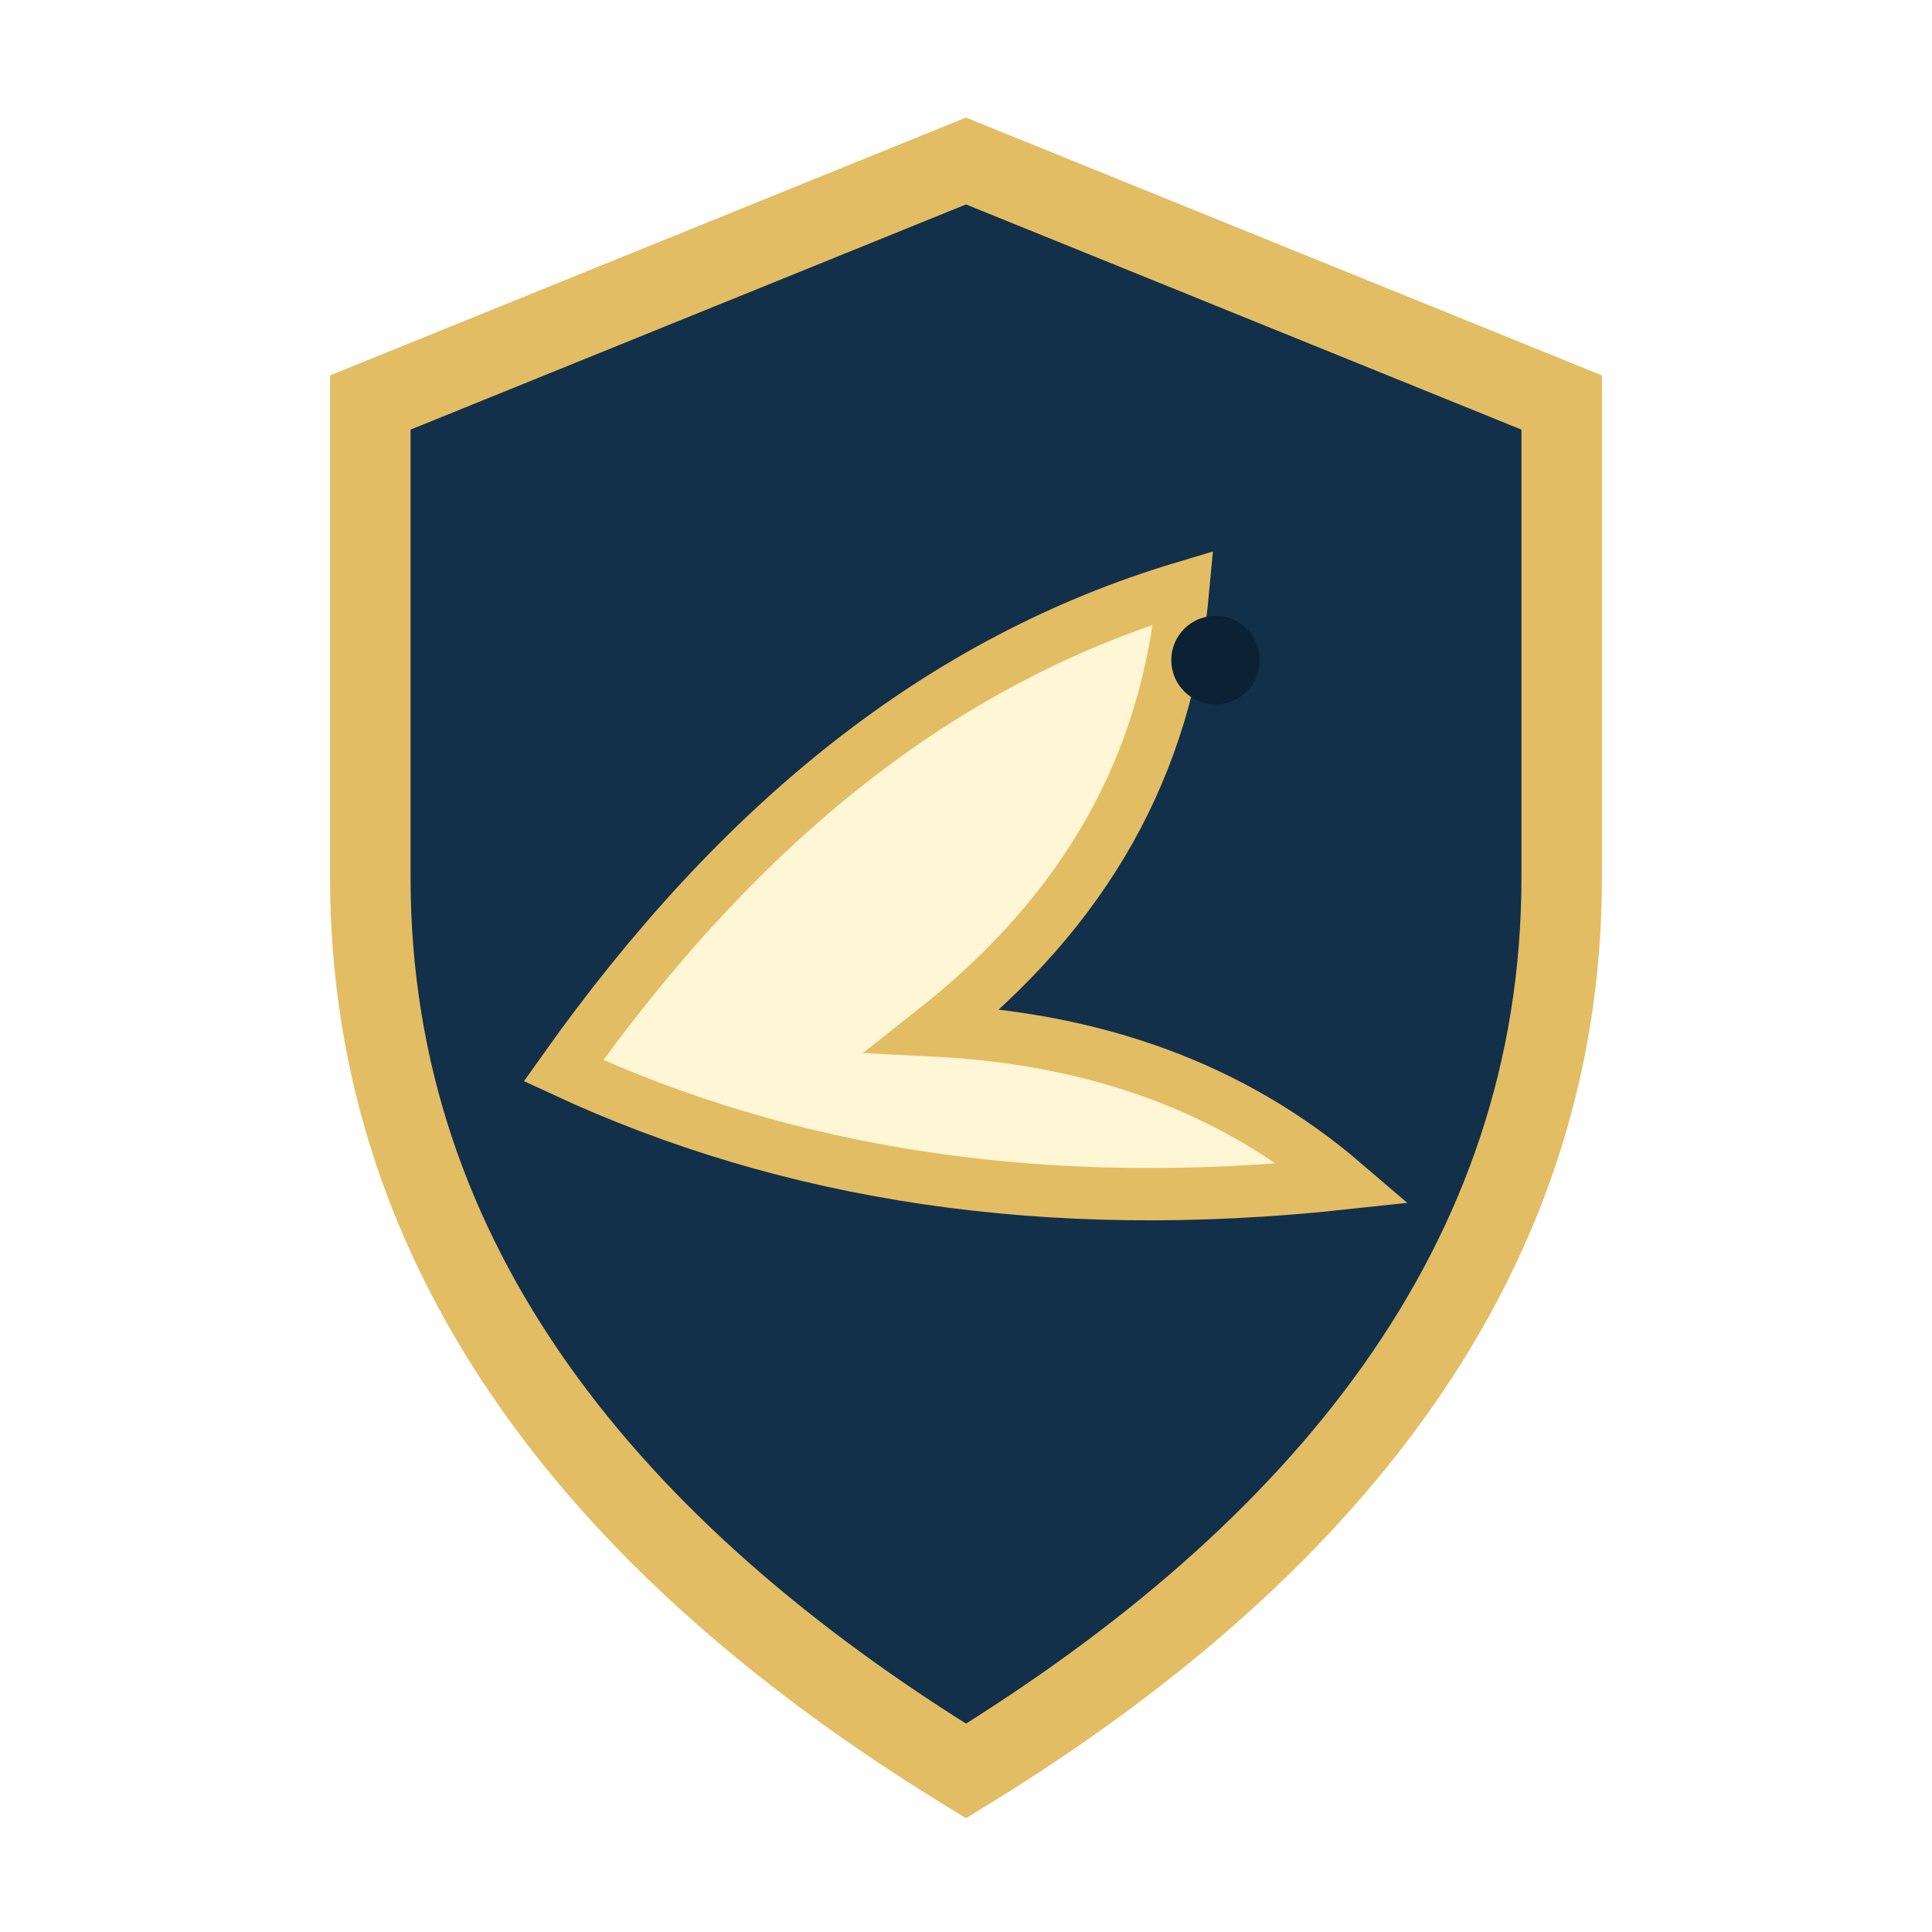
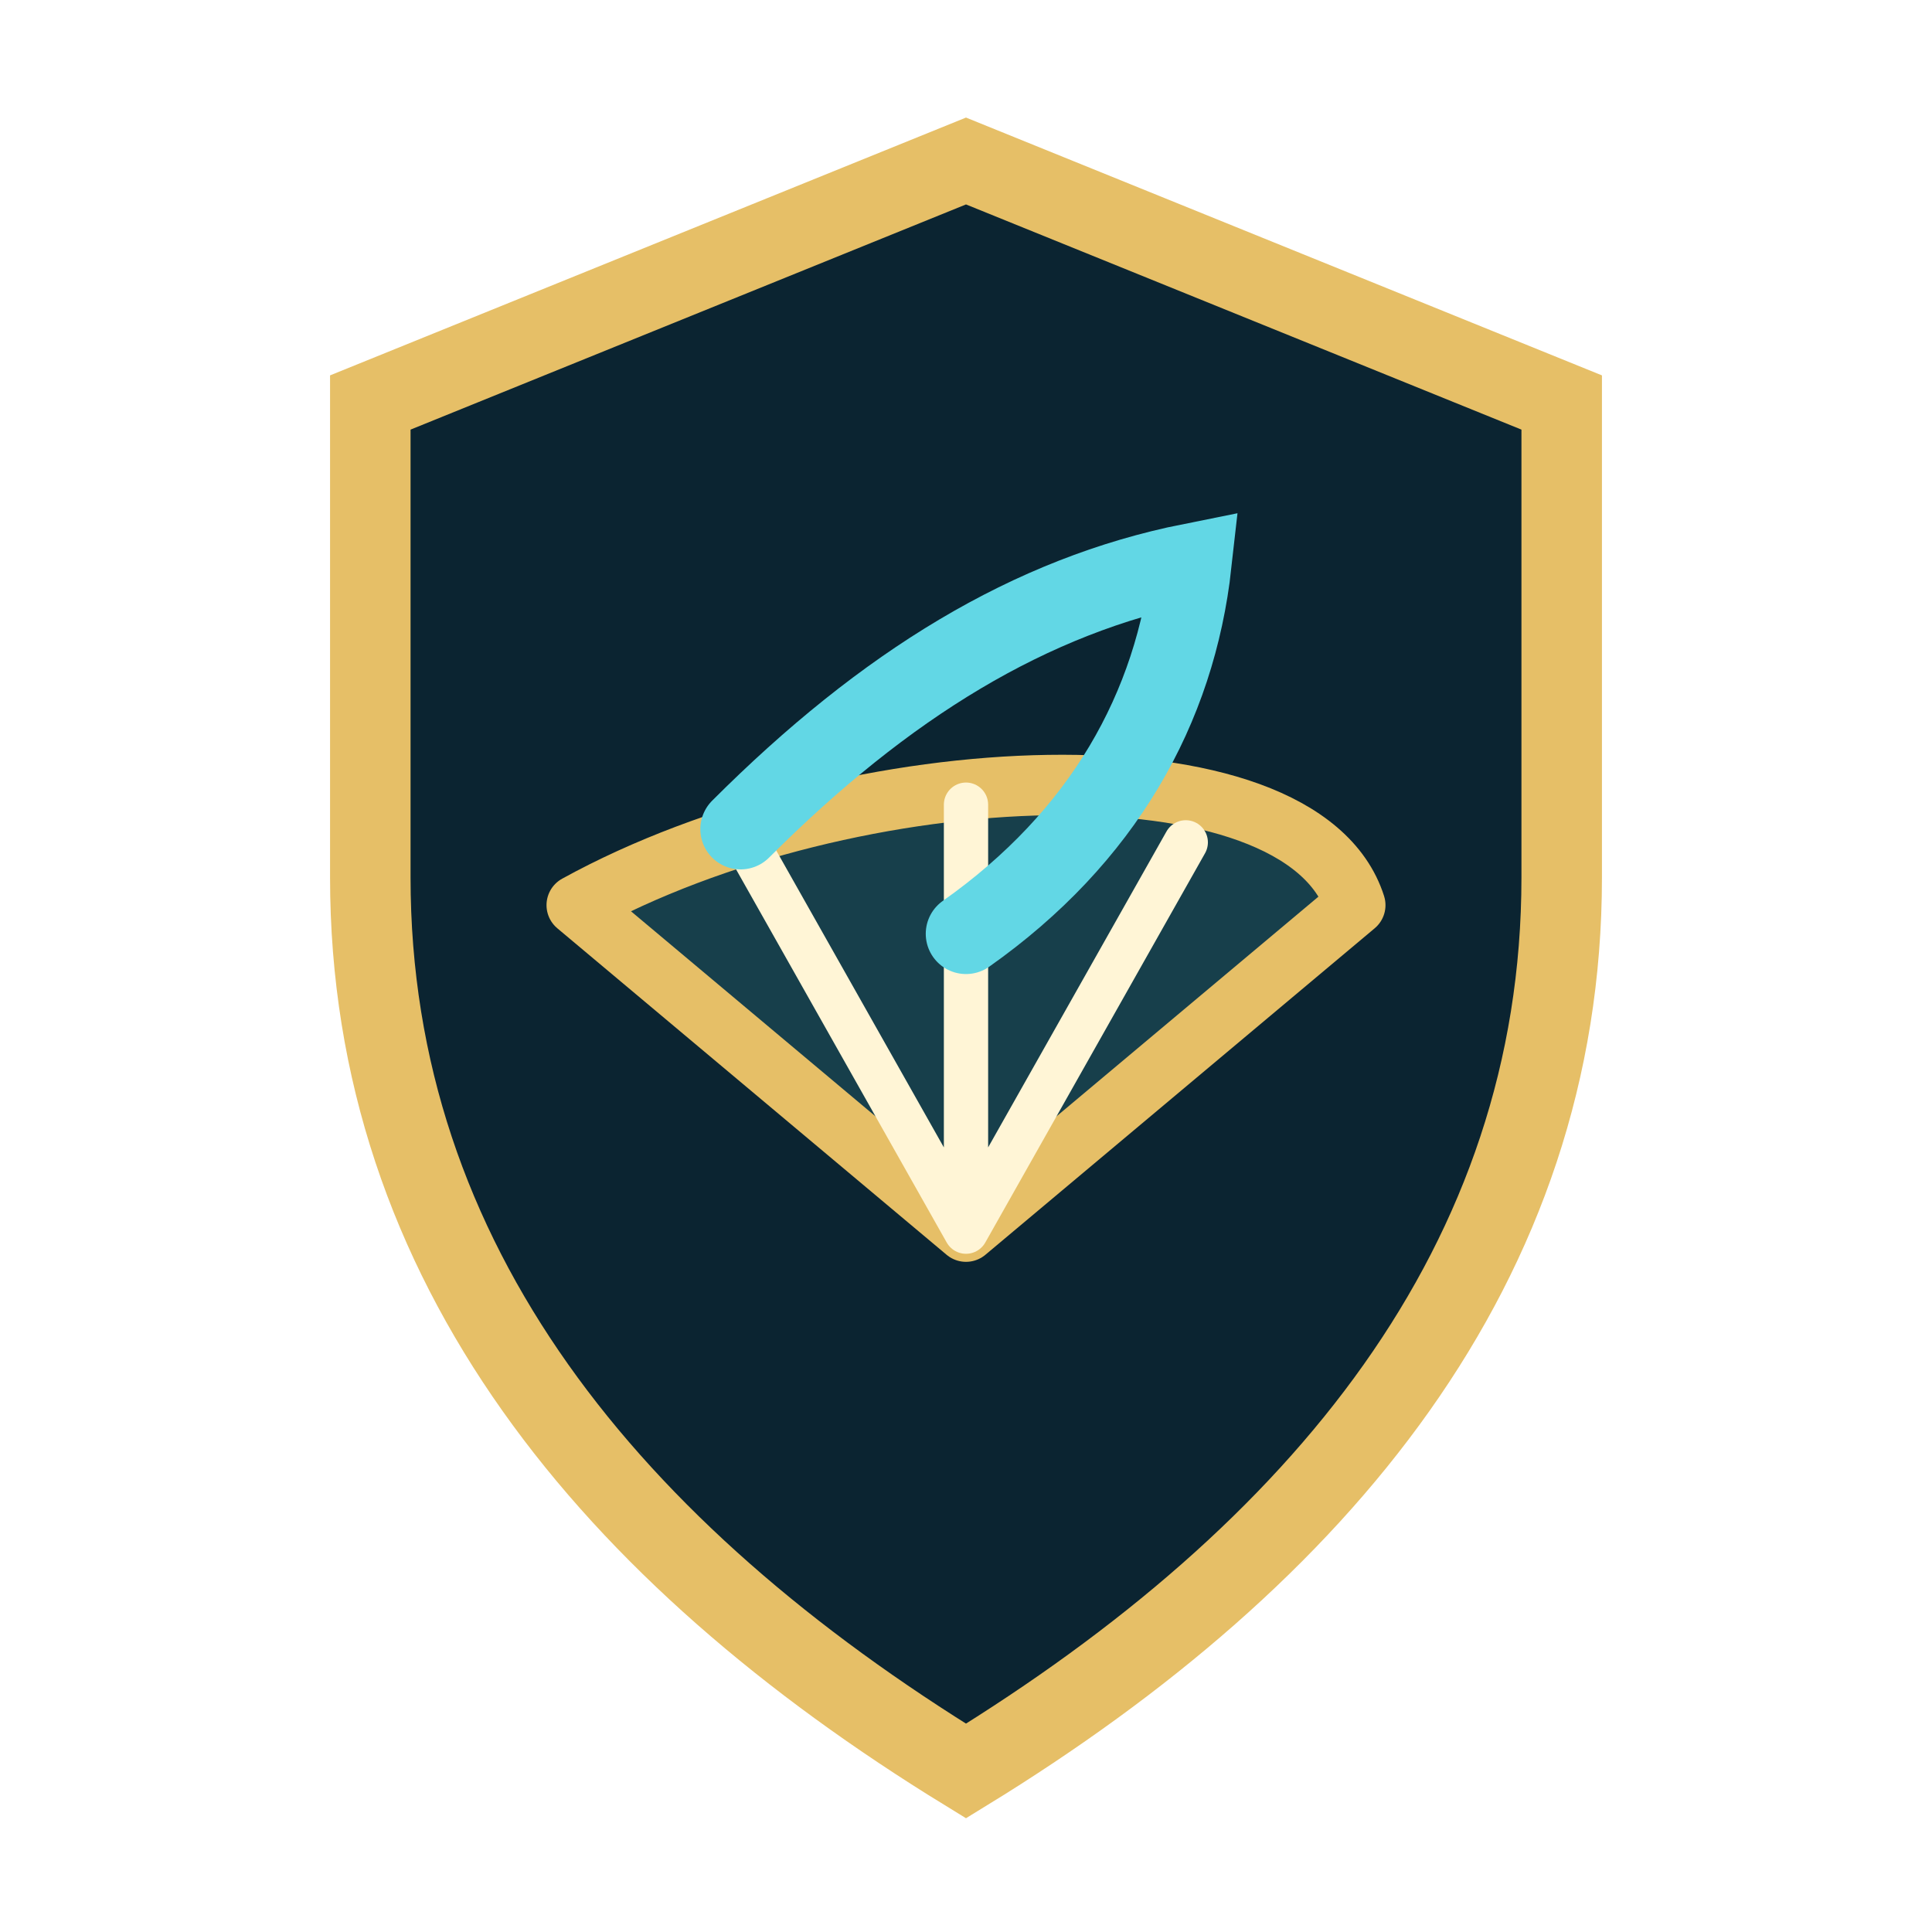
<svg xmlns="http://www.w3.org/2000/svg" class="dream-suisui-svg" viewBox="0 0 24 24" aria-hidden="true" focusable="false">
-   <path d="M12 2 19.4 5v5.9c0 4.8-3 8.4-7.4 11.1-4.4-2.7-7.4-6.3-7.4-11.1V5L12 2Z" fill="#12304a" stroke="#e3bd64" stroke-width="1" />
-   <path d="M7 13.3c2.2-3.1 4.7-5.1 7.7-6-.2 2.2-1.2 4-3.1 5.5 2 .1 3.7.7 5.1 1.9-3.7.4-6.9-.1-9.7-1.4Z" fill="#fff6d6" stroke="#e3bd64" stroke-width=".65" />
-   <circle cx="15.1" cy="8.2" r=".55" fill="#0b2234" />
+   <path d="M12 2 19.4 5v5.9c0 4.8-3 8.4-7.4 11.1-4.4-2.7-7.4-6.3-7.4-11.1V5L12 2Z" fill="#0b2431" stroke="#e6bf67" stroke-width="1" />
+   <path d="M12 15.3 7.164 11.244c3.4-1.872 9-2.106 9.672 0L12 15.3Z" fill="#173f4b" stroke="#e6bf67" stroke-width=".75" stroke-linejoin="round" />
+   <path d="M12 15.3 9.27 10.464M12 15.3 12 9.996M12 15.3 14.73 10.464" stroke="#fff5d6" stroke-width=".55" stroke-linecap="round" />
+   <path d="M9.2 10.3c1.8-1.8 3.6-2.9 5.6-3.3-.2 1.8-1.1 3.4-2.8 4.6" fill="none" stroke="#62d7e5" stroke-width="1" stroke-linecap="round" />
</svg>
